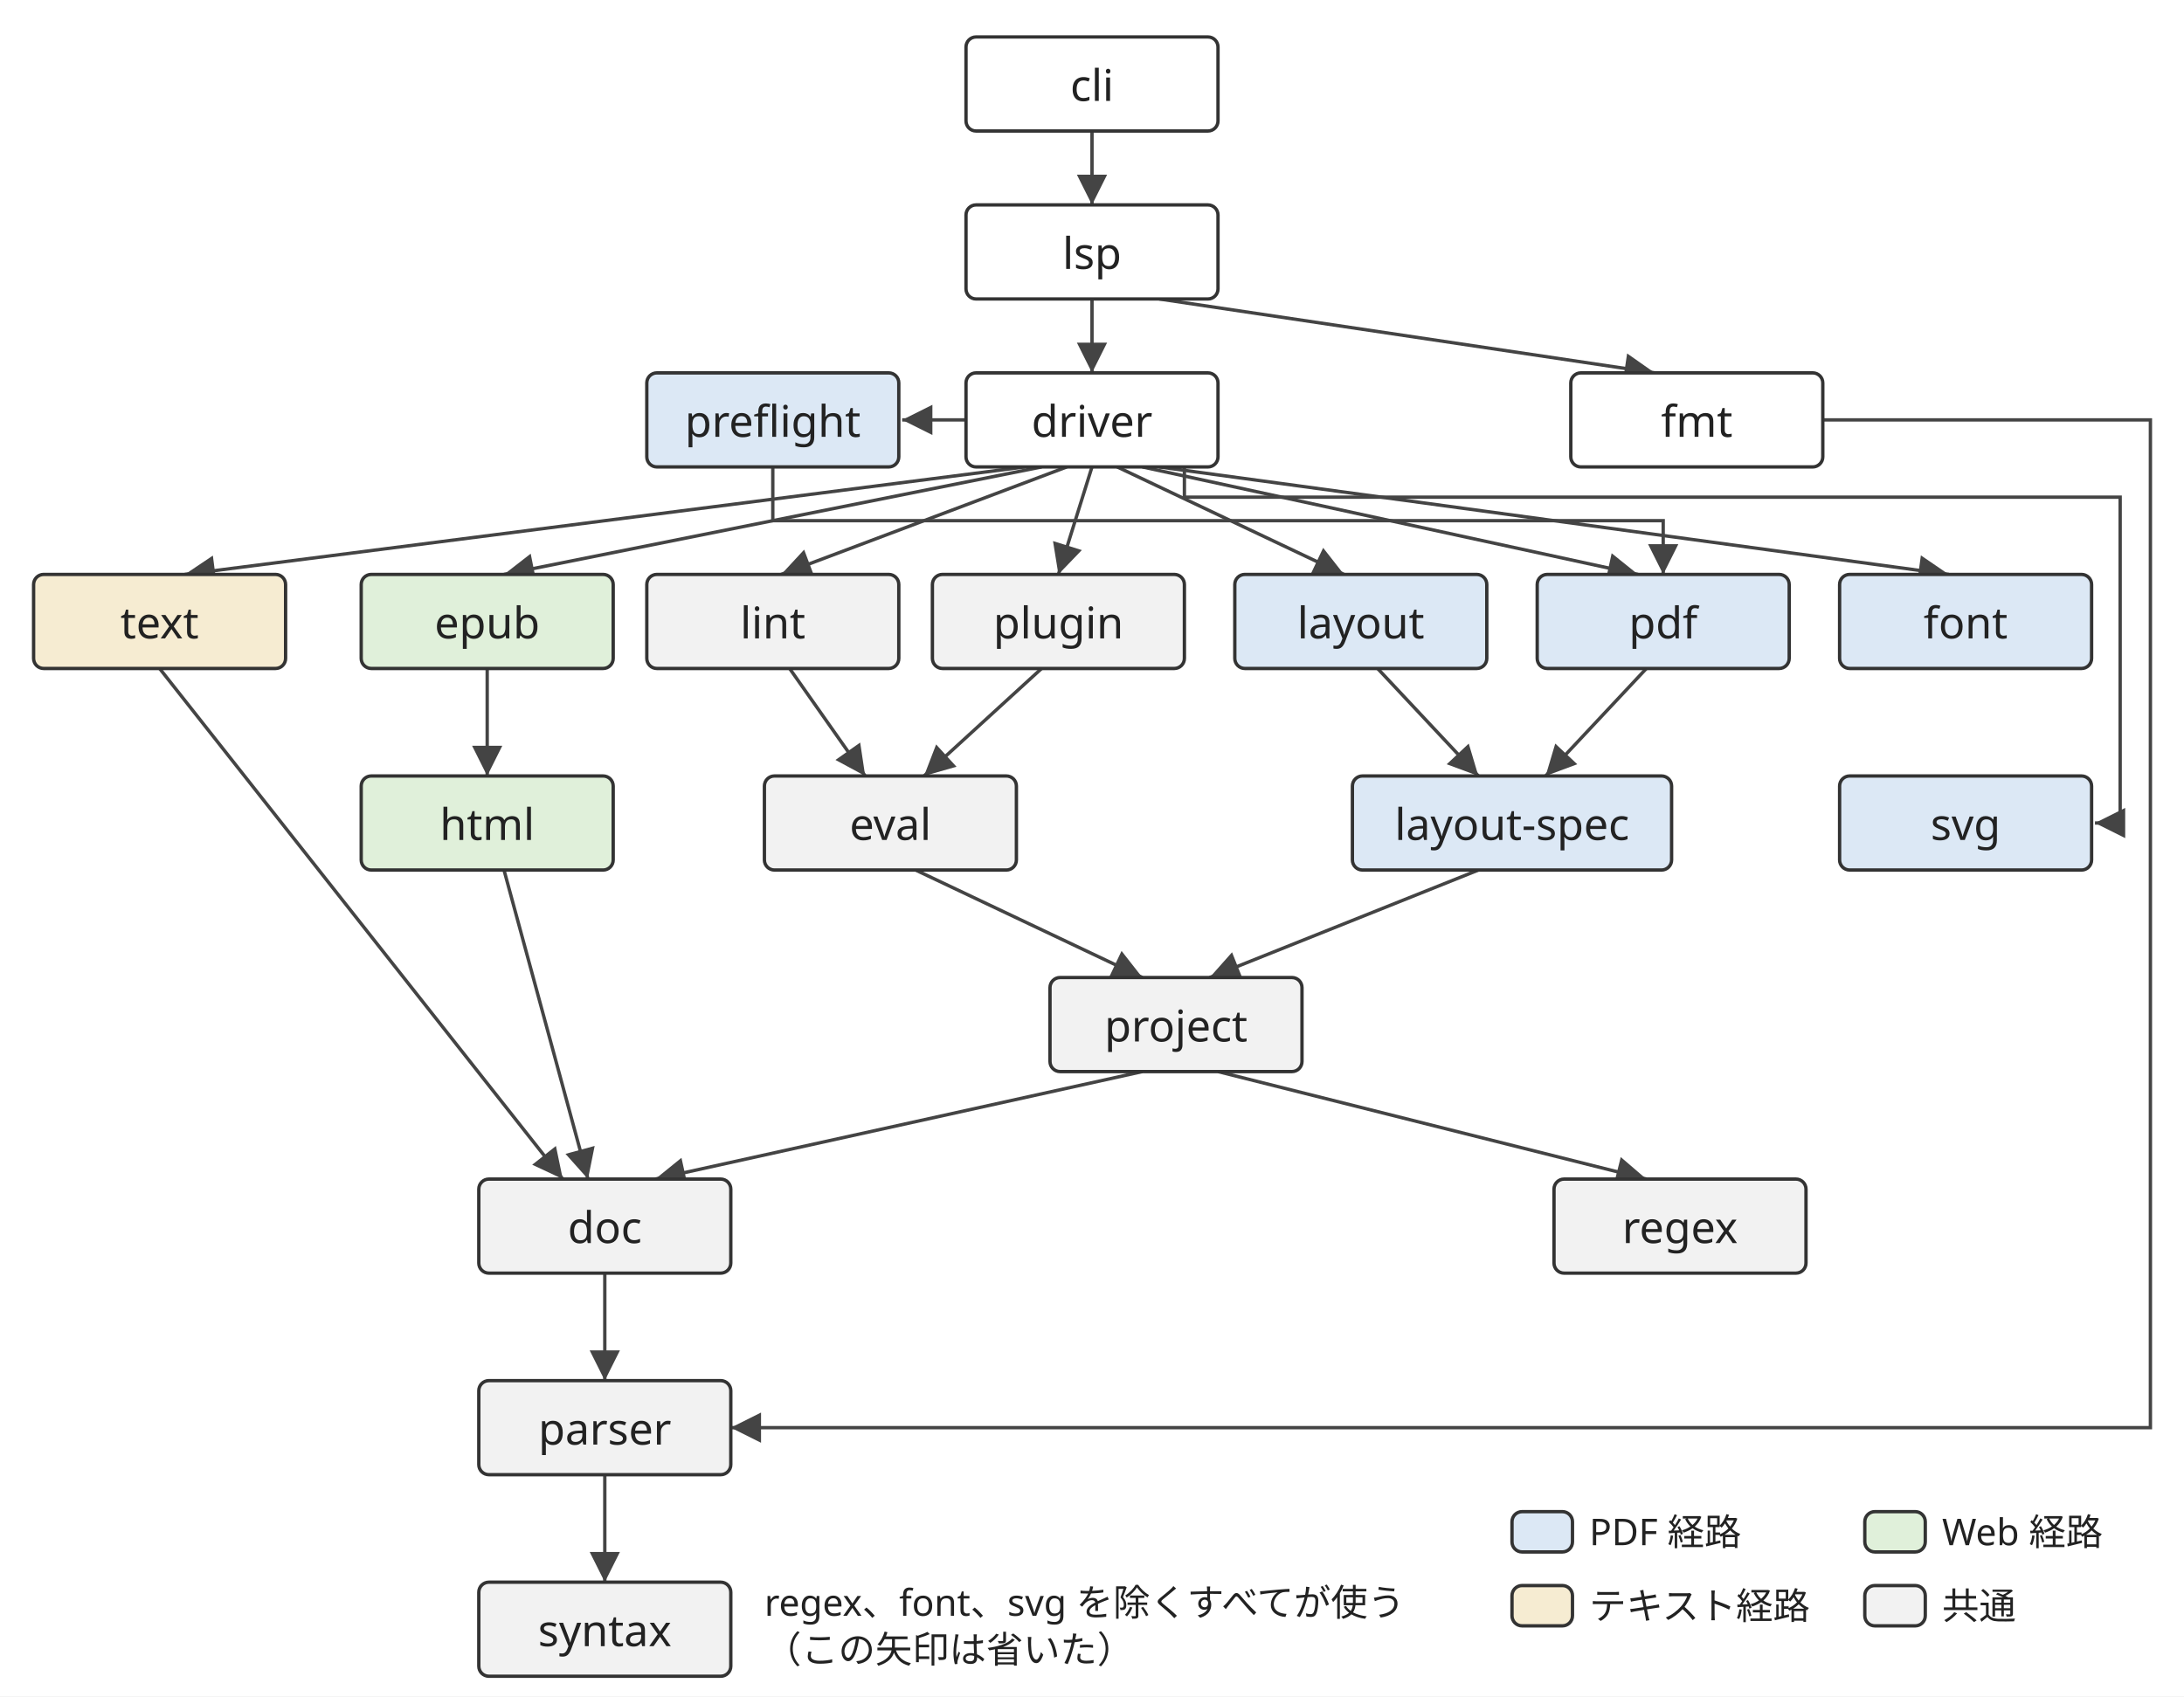
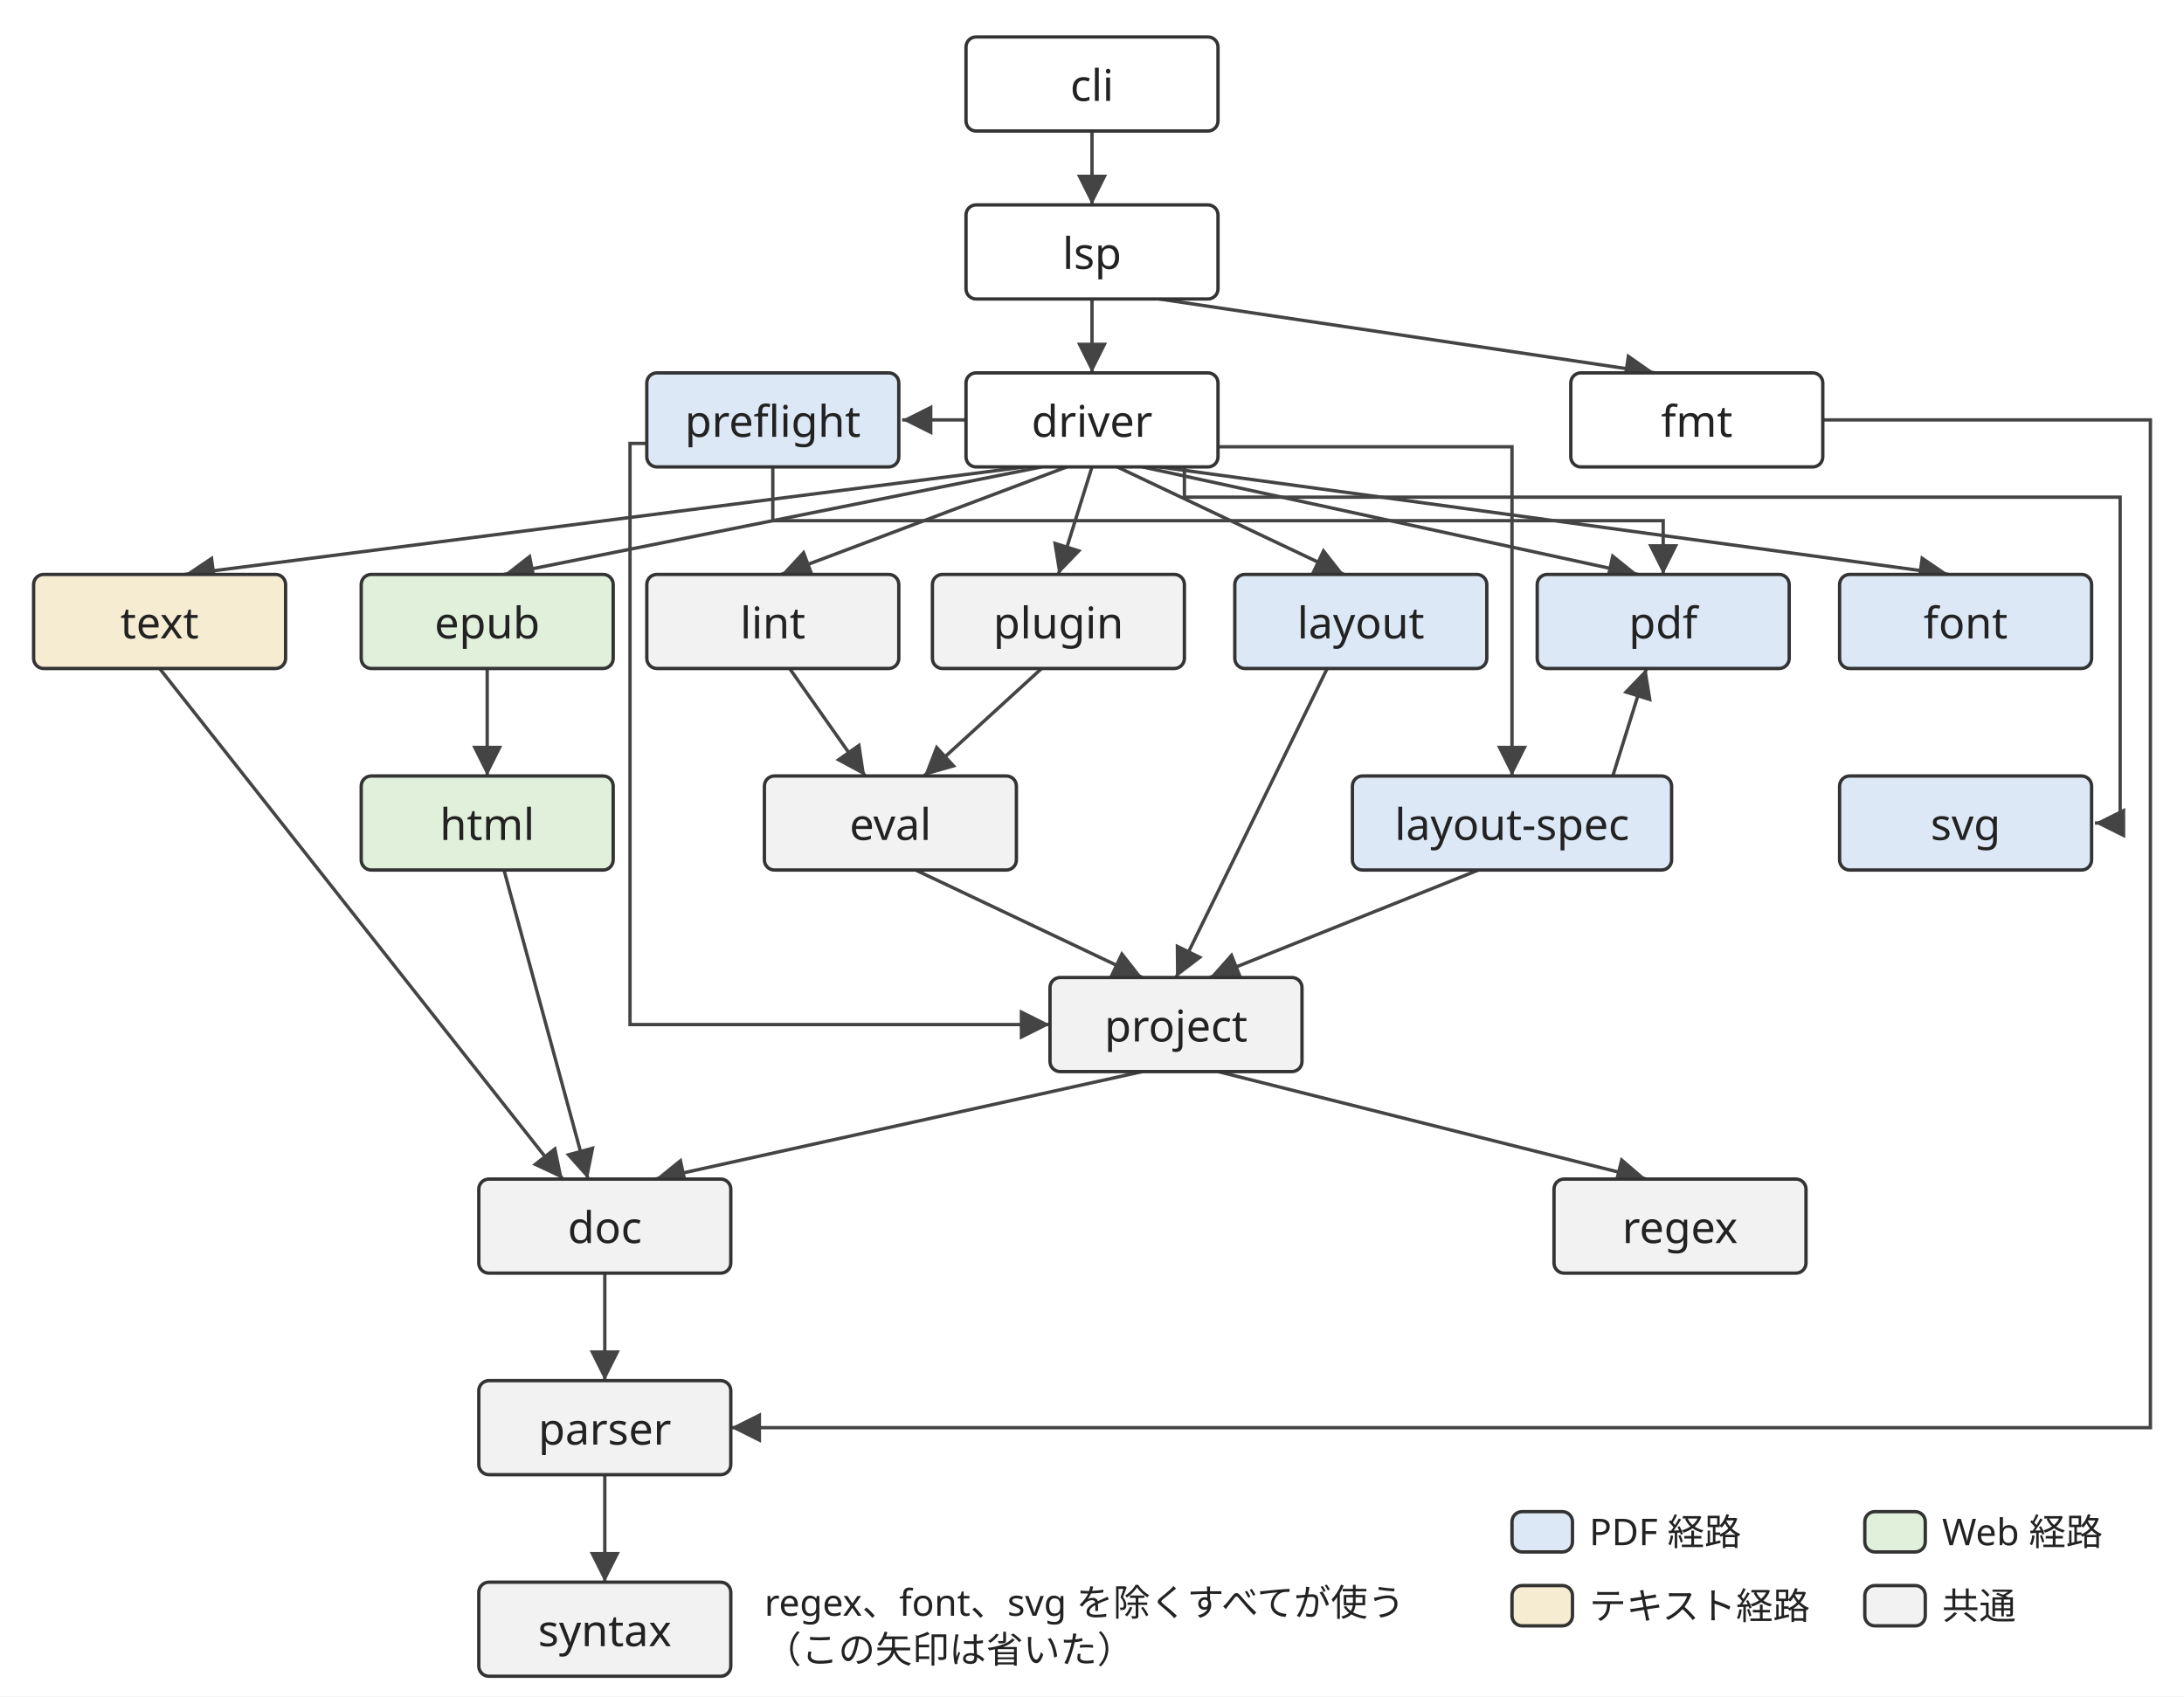
<svg xmlns="http://www.w3.org/2000/svg" width="1300" height="1010" viewBox="0 0 1300 1010">
  <style>
    @font-face { font-family: "Fig Sans"; src: url("../../fonts/NotoSansJP-Regular.otf"); }
    @font-face { font-family: "Fig Sans"; font-weight: bold; src: url("../../fonts/NotoSansJP-Bold.otf"); }
    text { font-family: "Fig Sans", sans-serif; font-size: 26px; fill: #222; }
    .name { text-anchor: middle; dominant-baseline: central; }
    .note { font-size: 22px; }
    rect.box { stroke: #333; stroke-width: 2; rx: 6; }
    .core { fill: #f2f2f2; }
    .pdf { fill: #dce8f5; }
    .web { fill: #e0f0da; }
    .txt { fill: #f6ecd2; }
    .tool { fill: #ffffff; }
    line, path.edge { stroke: #444; stroke-width: 2; fill: none; marker-end: url(#arrow); }
  </style>
  <defs>
    <marker id="arrow" viewBox="0 0 10 10" refX="10" refY="5" markerWidth="9" markerHeight="9" orient="auto-start-reverse">
      <path d="M0,0 L10,5 L0,10 z" fill="#444" />
    </marker>
  </defs>
  <rect width="1300" height="1010" fill="#fff" />
  <line x1="650" y1="78" x2="650" y2="122" />
  <line x1="650" y1="178" x2="650" y2="222" />
  <line x1="690" y1="178" x2="985" y2="222" />
  <line x1="610" y1="278" x2="110" y2="342" />
  <line x1="620" y1="278" x2="300" y2="342" />
  <line x1="635" y1="278" x2="465" y2="342" />
  <line x1="650" y1="278" x2="630" y2="342" />
  <line x1="665" y1="278" x2="800" y2="342" />
  <line x1="680" y1="278" x2="975" y2="342" />
  <line x1="690" y1="278" x2="1160" y2="342" />
  <line x1="290" y1="398" x2="290" y2="462" />
  <line x1="95" y1="398" x2="335" y2="702" />
  <line x1="300" y1="518" x2="350" y2="702" />
  <line x1="470" y1="398" x2="515" y2="462" />
  <line x1="620" y1="398" x2="550" y2="462" />
-   <line x1="820" y1="398" x2="880" y2="462" />
-   <line x1="980" y1="398" x2="920" y2="462" />
+   <line x1="790" y1="398" x2="700" y2="582" />
+   <line x1="960" y1="462" x2="980" y2="398" />
  <line x1="545" y1="518" x2="680" y2="582" />
  <line x1="880" y1="518" x2="720" y2="582" />
  <line x1="680" y1="638" x2="390" y2="702" />
  <line x1="725" y1="638" x2="980" y2="702" />
  <line x1="360" y1="758" x2="360" y2="822" />
  <line x1="360" y1="878" x2="360" y2="942" />
  <path class="edge" d="M1085,250 H1280 V850 H435" />
  <line x1="575" y1="250" x2="537" y2="250" />
  <path class="edge" d="M460,278 V310 H990 V342" />
  <path class="edge" d="M705,278 V296 H1262 V490 H1247" />
+   <path class="edge" d="M725,266 H900 V462" />
+   <path class="edge" d="M385,264 H375 V610 H625" />
  <rect class="box tool" x="575" y="22" width="150" height="56" />
  <text class="name" x="650" y="50">cli</text>
  <rect class="box tool" x="575" y="122" width="150" height="56" />
  <text class="name" x="650" y="150">lsp</text>
  <rect class="box tool" x="575" y="222" width="150" height="56" />
  <text class="name" x="650" y="250">driver</text>
  <rect class="box tool" x="935" y="222" width="150" height="56" />
  <text class="name" x="1010" y="250">fmt</text>
  <rect class="box pdf" x="385" y="222" width="150" height="56" />
  <text class="name" x="460" y="250">preflight</text>
  <rect class="box txt" x="20" y="342" width="150" height="56" />
  <text class="name" x="95" y="370">text</text>
  <rect class="box web" x="215" y="342" width="150" height="56" />
  <text class="name" x="290" y="370">epub</text>
  <rect class="box core" x="385" y="342" width="150" height="56" />
  <text class="name" x="460" y="370">lint</text>
  <rect class="box core" x="555" y="342" width="150" height="56" />
  <text class="name" x="630" y="370">plugin</text>
  <rect class="box pdf" x="735" y="342" width="150" height="56" />
  <text class="name" x="810" y="370">layout</text>
  <rect class="box pdf" x="915" y="342" width="150" height="56" />
  <text class="name" x="990" y="370">pdf</text>
  <rect class="box pdf" x="1095" y="342" width="150" height="56" />
  <text class="name" x="1170" y="370">font</text>
  <rect class="box web" x="215" y="462" width="150" height="56" />
  <text class="name" x="290" y="490">html</text>
  <rect class="box core" x="455" y="462" width="150" height="56" />
  <text class="name" x="530" y="490">eval</text>
  <rect class="box pdf" x="805" y="462" width="190" height="56" />
  <text class="name" x="900" y="490">layout-spec</text>
  <rect class="box pdf" x="1095" y="462" width="150" height="56" />
  <text class="name" x="1170" y="490">svg</text>
  <rect class="box core" x="625" y="582" width="150" height="56" />
  <text class="name" x="700" y="610">project</text>
  <rect class="box core" x="285" y="702" width="150" height="56" />
  <text class="name" x="360" y="730">doc</text>
  <rect class="box core" x="925" y="702" width="150" height="56" />
  <text class="name" x="1000" y="730">regex</text>
  <rect class="box core" x="285" y="822" width="150" height="56" />
  <text class="name" x="360" y="850">parser</text>
  <rect class="box core" x="285" y="942" width="150" height="56" />
  <text class="name" x="360" y="970">syntax</text>
  <text class="note" x="455" y="962">regex、font、svg を除くすべてが使う</text>
  <text class="note" x="455" y="990">（この矢印は省いた）</text>
  <rect class="box pdf" x="900" y="900" width="36" height="24" />
  <text class="note" x="946" y="920">PDF 経路</text>
  <rect class="box web" x="1110" y="900" width="36" height="24" />
  <text class="note" x="1156" y="920">Web 経路</text>
  <rect class="box txt" x="900" y="944" width="36" height="24" />
  <text class="note" x="946" y="964">テキスト経路</text>
  <rect class="box core" x="1110" y="944" width="36" height="24" />
  <text class="note" x="1156" y="964">共通</text>
</svg>
